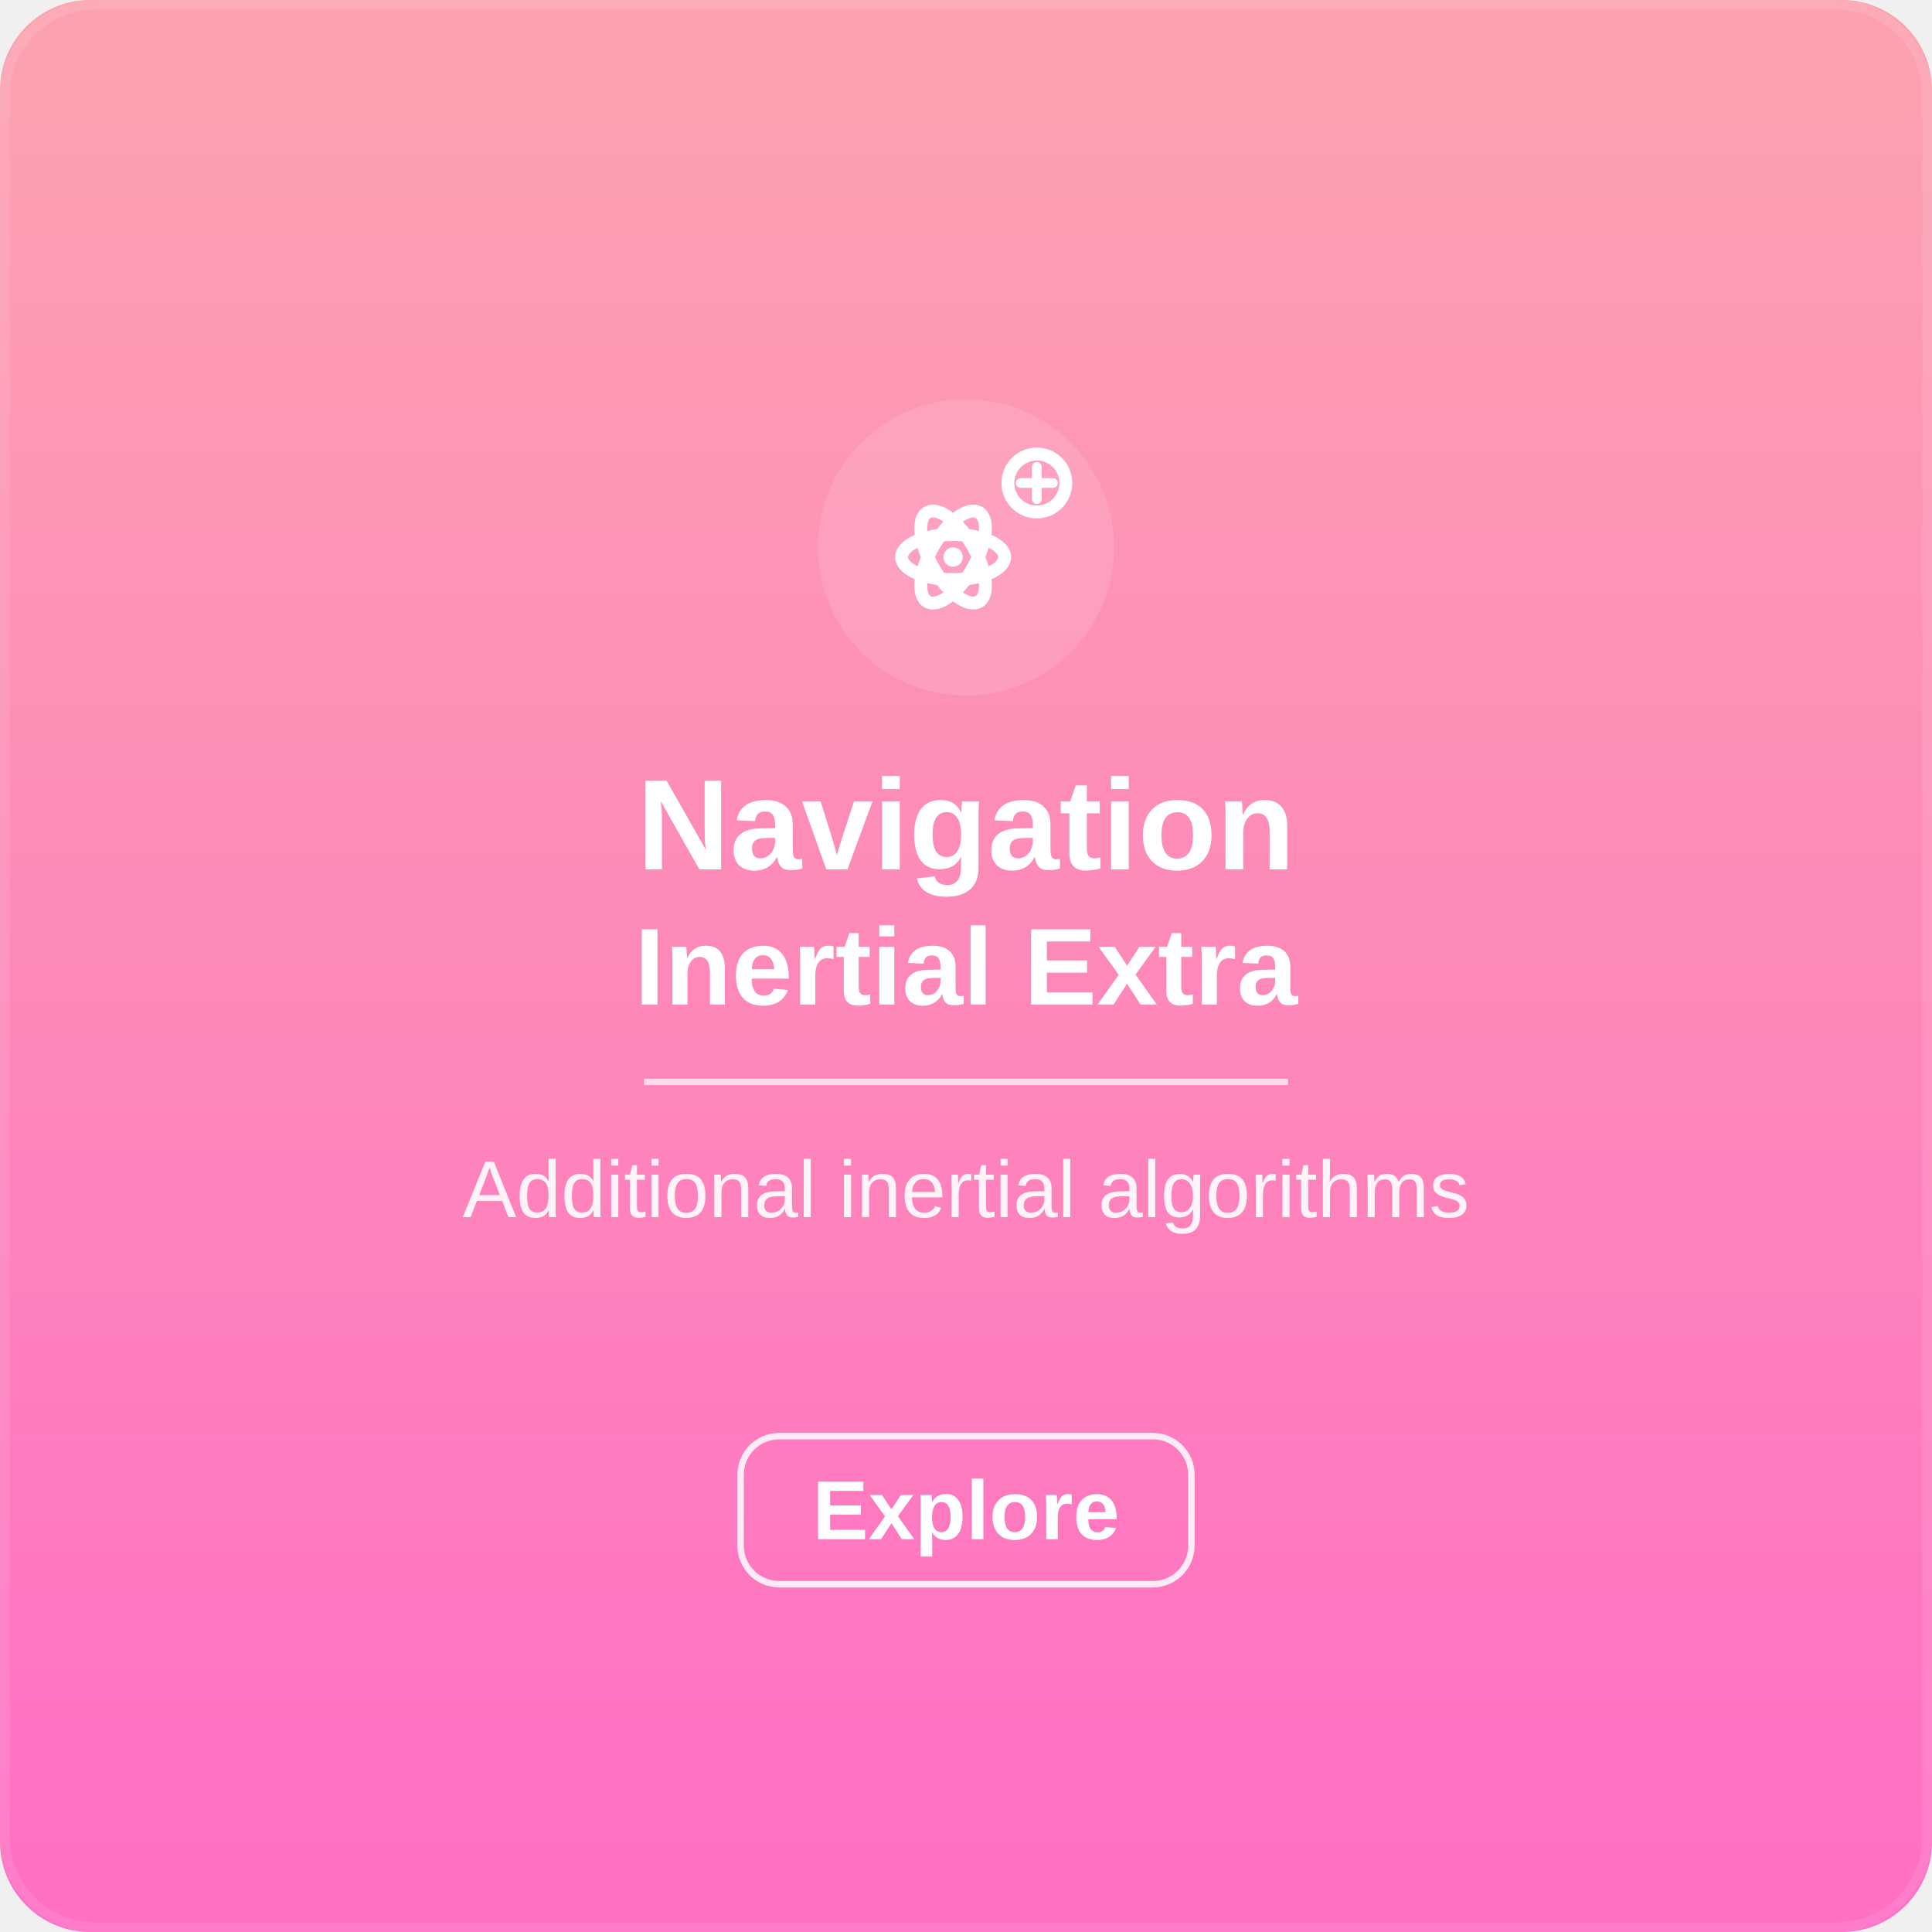
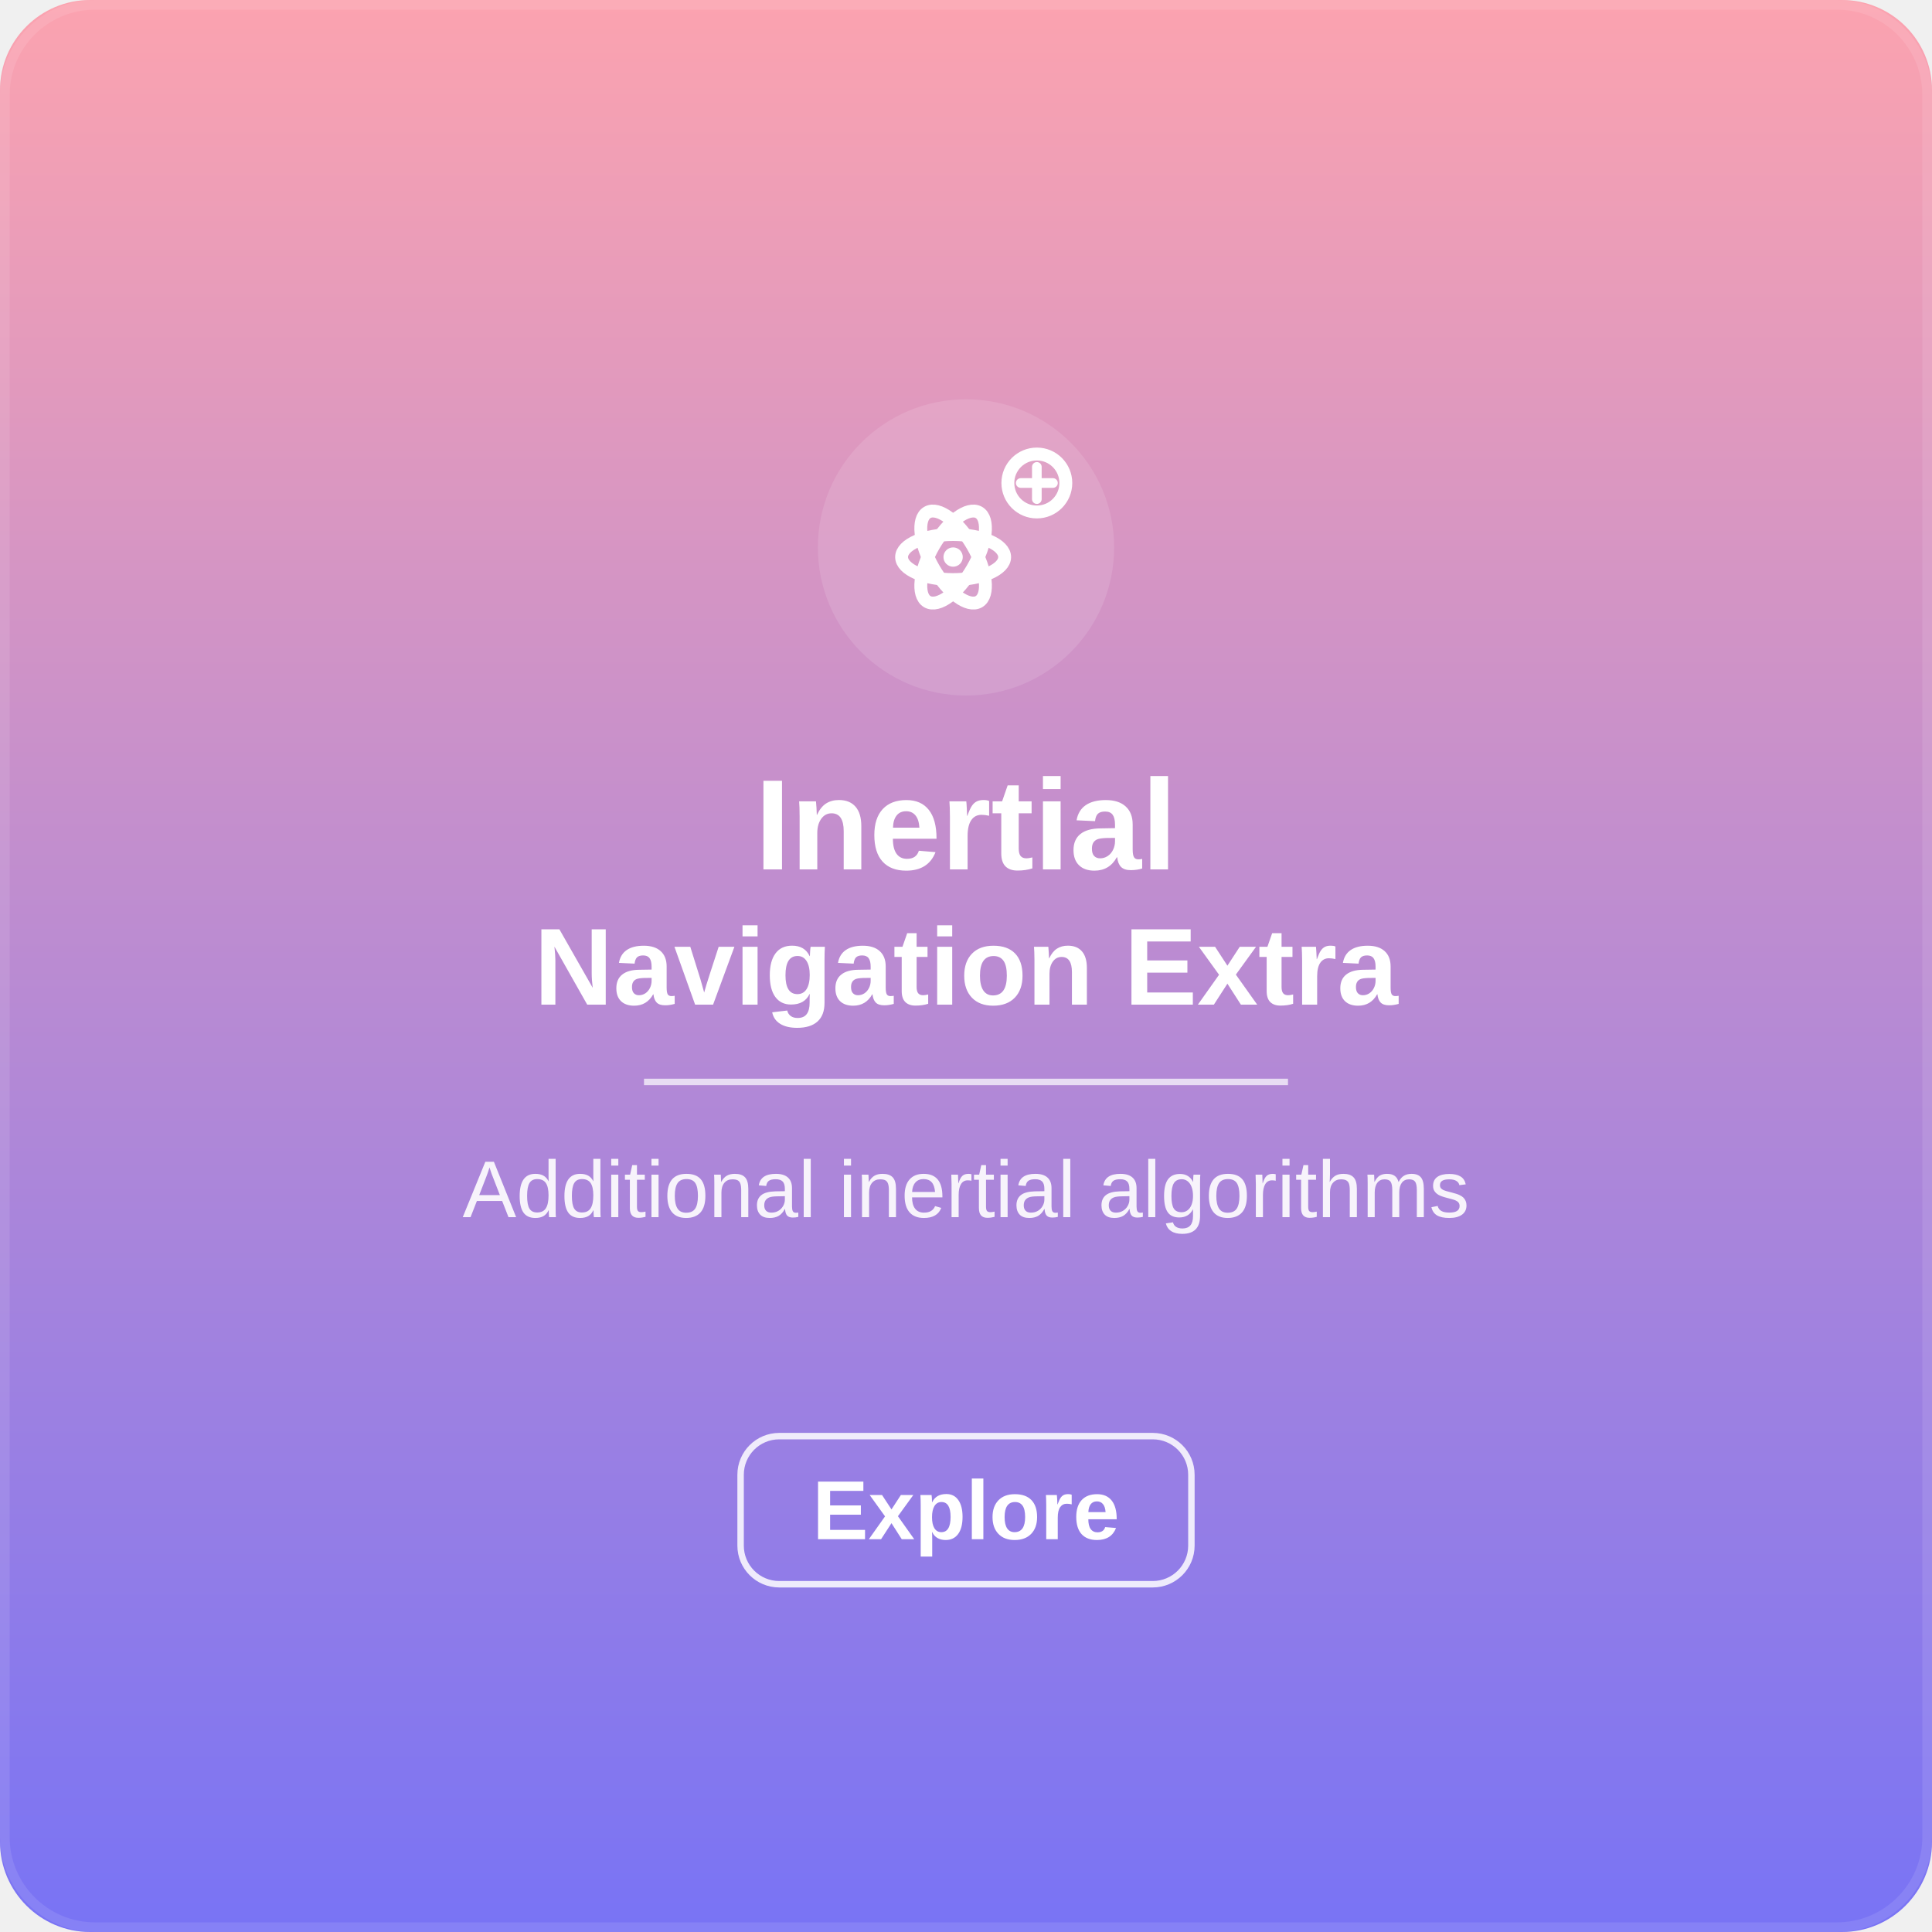
<svg xmlns="http://www.w3.org/2000/svg" width="600" height="600" viewBox="0 0 600 600">
  <defs>
    <linearGradient id="bgGradient" x1="0%" y1="0%" x2="0%" y2="100%">
      <stop offset="0%" stop-color="#FCA3AF" />
-       <stop offset="100%" stop-color="#ff6ec4" />
+       <stop offset="100%" stop-color="#7873f5" />
    </linearGradient>
    <clipPath id="cardClip">
      <rect x="0" y="0" width="600" height="600" rx="28" ry="28" />
    </clipPath>
  </defs>
  <g clip-path="url(#cardClip)">
    <rect x="0" y="0" width="600" height="600" fill="url(#bgGradient)" />
    <circle cx="300" cy="170" r="46" fill="#FFFFFF" opacity="0.12" />
    <g transform="translate(300,170)">
      <g fill="none" stroke="#FFFFFF" stroke-width="4" stroke-linecap="round">
        <ellipse cx="-4" cy="3" rx="16" ry="7" />
        <ellipse cx="-4" cy="3" rx="16" ry="7" transform="rotate(60 -4 3)" />
        <ellipse cx="-4" cy="3" rx="16" ry="7" transform="rotate(120 -4 3)" />
      </g>
      <circle cx="-4" cy="3" r="3" fill="#FFFFFF" stroke="none" />
      <circle cx="22" cy="-20" r="9" fill="none" stroke="#FFFFFF" stroke-width="4" />
      <line x1="22" y1="-25" x2="22" y2="-15" stroke="#FFFFFF" stroke-width="3" stroke-linecap="round" />
      <line x1="17" y1="-20" x2="27" y2="-20" stroke="#FFFFFF" stroke-width="3" stroke-linecap="round" />
    </g>
-     <text x="300" y="270" text-anchor="middle" font-family="Arial, Helvetica, sans-serif" font-weight="800" font-size="40" fill="#FFFFFF">Navigation</text>
-     <text x="300" y="312" text-anchor="middle" font-family="Arial, Helvetica, sans-serif" font-weight="800" font-size="34" fill="#FFFFFF">Inertial Extra</text>
+     <text x="300" y="270" text-anchor="middle" font-family="Arial, Helvetica, sans-serif" font-weight="800" font-size="40" fill="#FFFFFF">Inertial</text>
+     <text x="300" y="312" text-anchor="middle" font-family="Arial, Helvetica, sans-serif" font-weight="800" font-size="34" fill="#FFFFFF">Navigation Extra</text>
    <line x1="200" y1="336" x2="400" y2="336" stroke="#FFFFFF" stroke-width="2" opacity="0.7" />
    <text x="300" y="378" text-anchor="middle" font-family="Arial, Helvetica, sans-serif" font-weight="400" font-size="25" fill="#FFFFFF" opacity="0.9">Additional inertial algorithms</text>
    <rect x="230" y="446" width="140" height="46" rx="12" ry="12" fill="none" stroke="#FFFFFF" stroke-width="2" opacity="0.85" />
    <text x="300" y="469" text-anchor="middle" dominant-baseline="central" font-family="Arial, Helvetica, sans-serif" font-weight="700" font-size="26" fill="#FFFFFF">Explore</text>
  </g>
  <rect x="1.5" y="1.5" width="597" height="597" rx="28" ry="28" fill="none" stroke="#FFFFFF" stroke-opacity="0.1" stroke-width="3" />
</svg>
